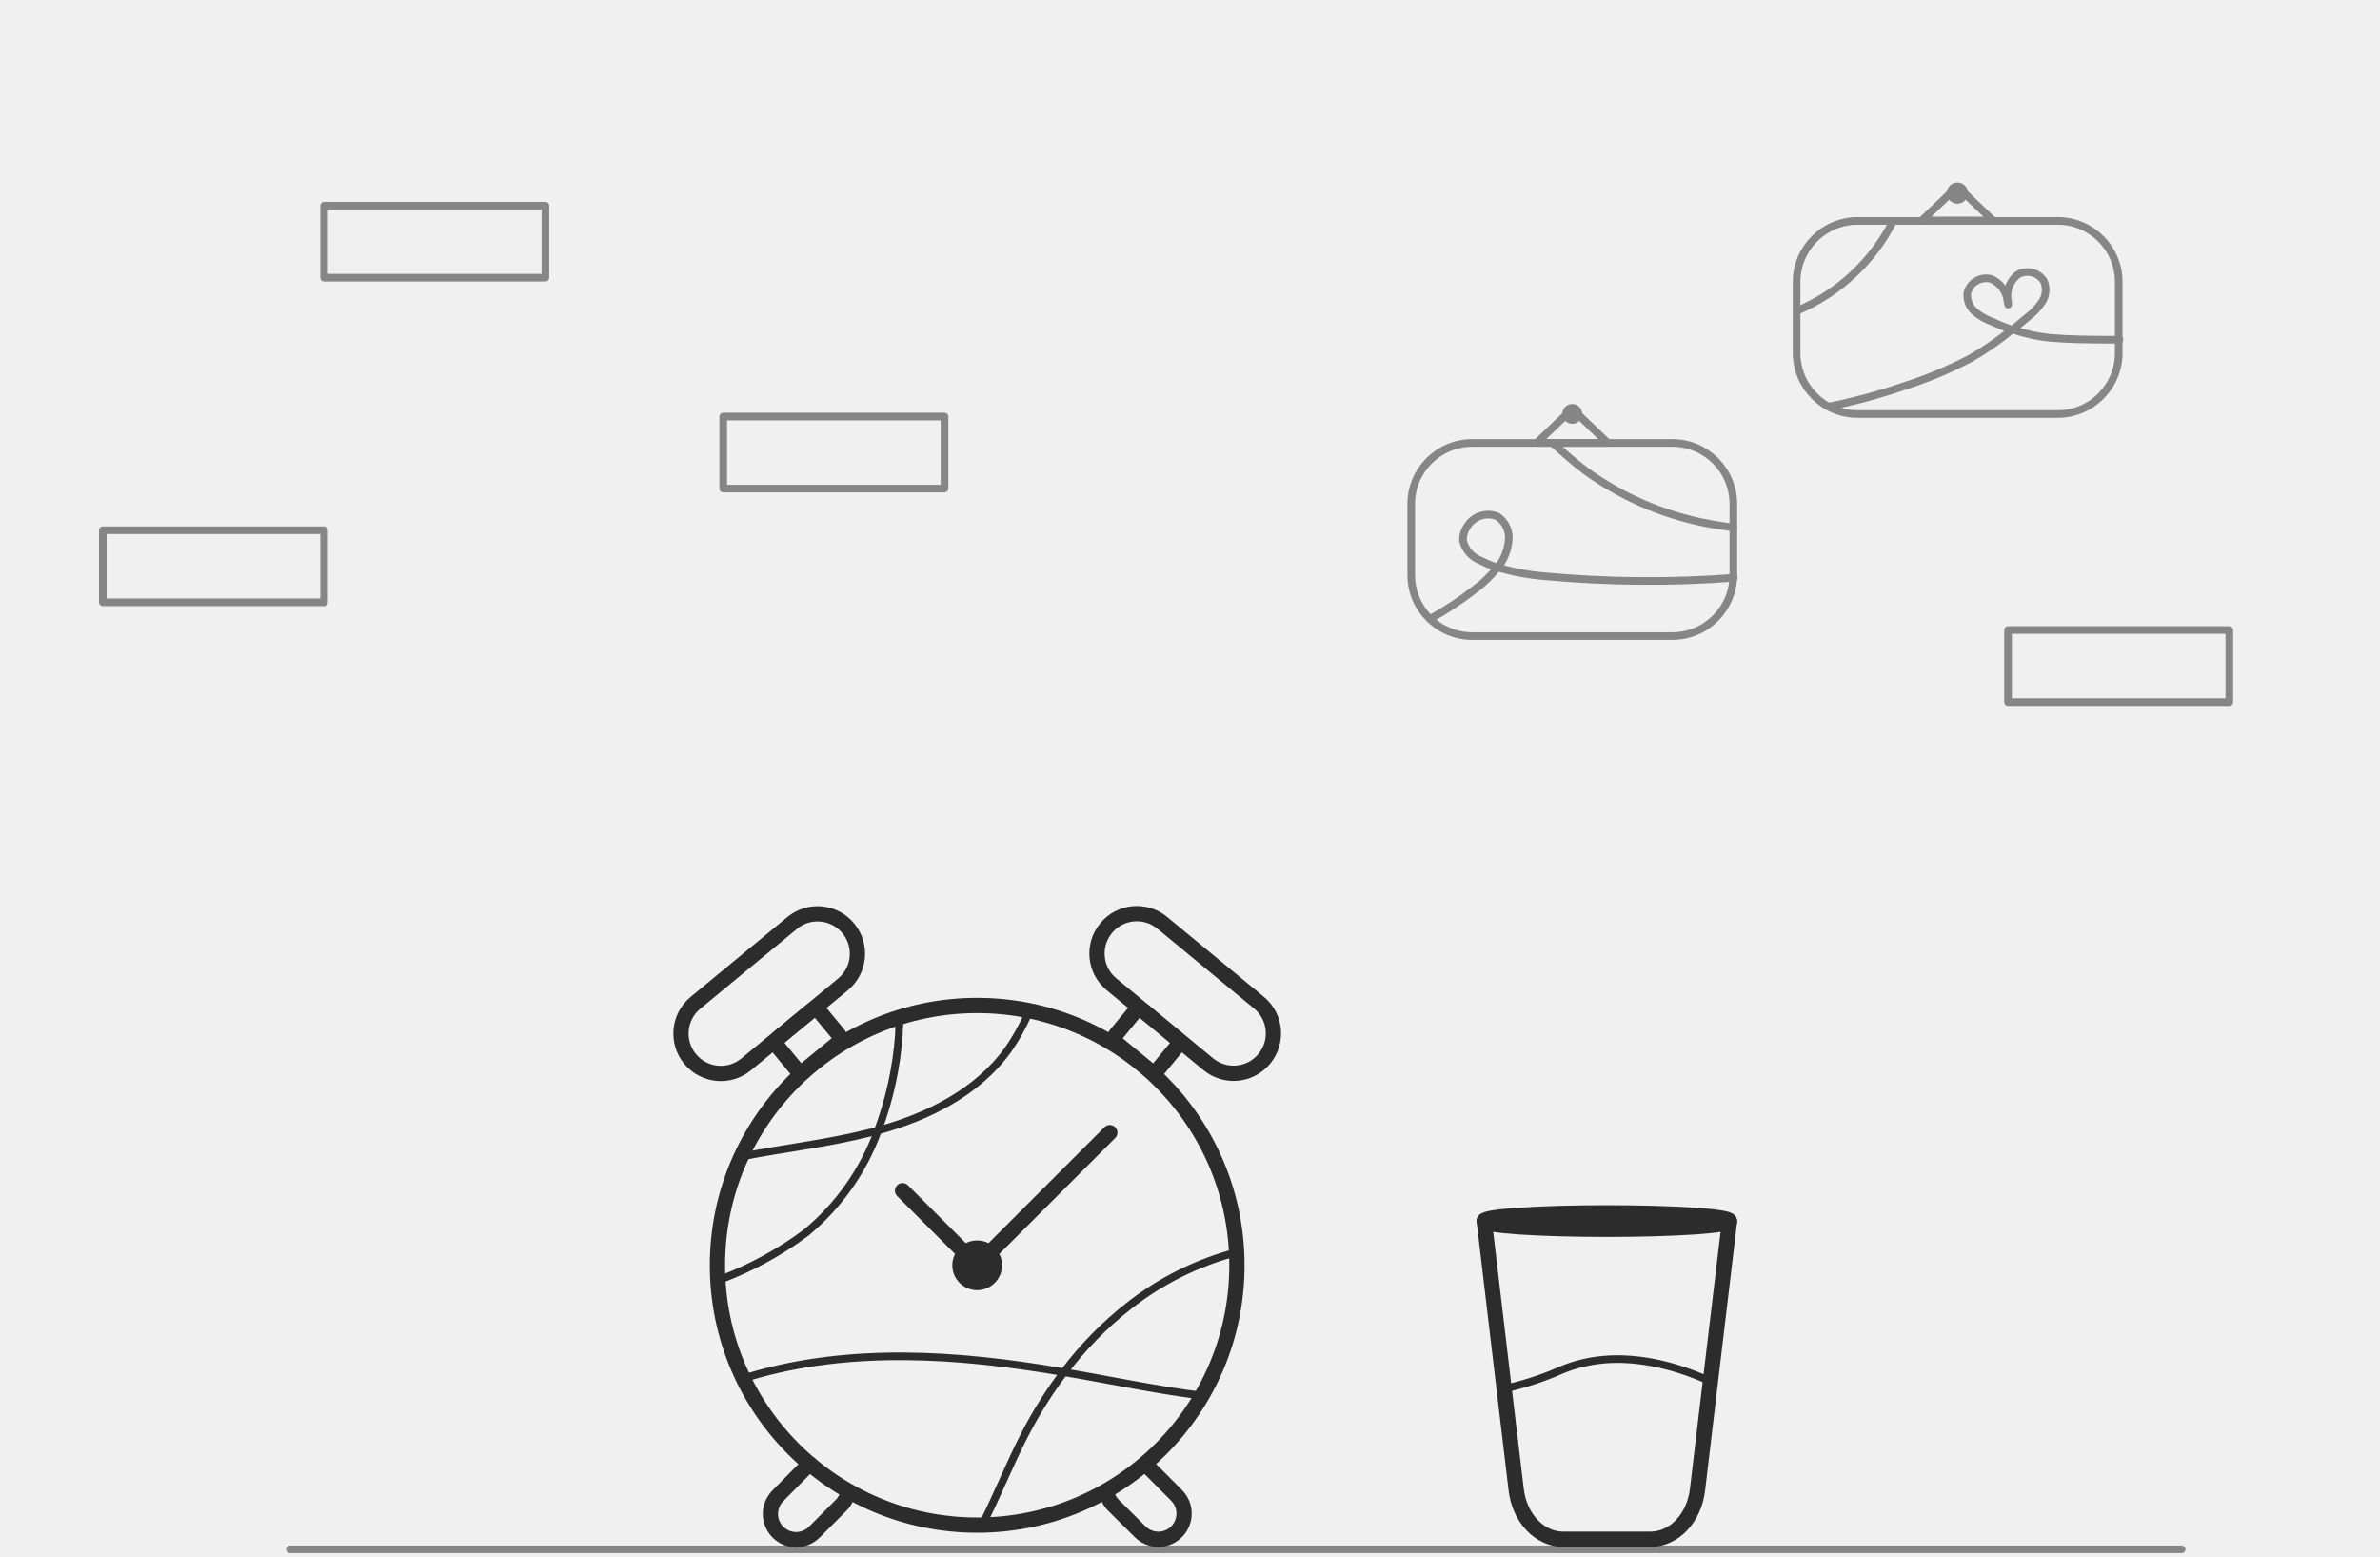
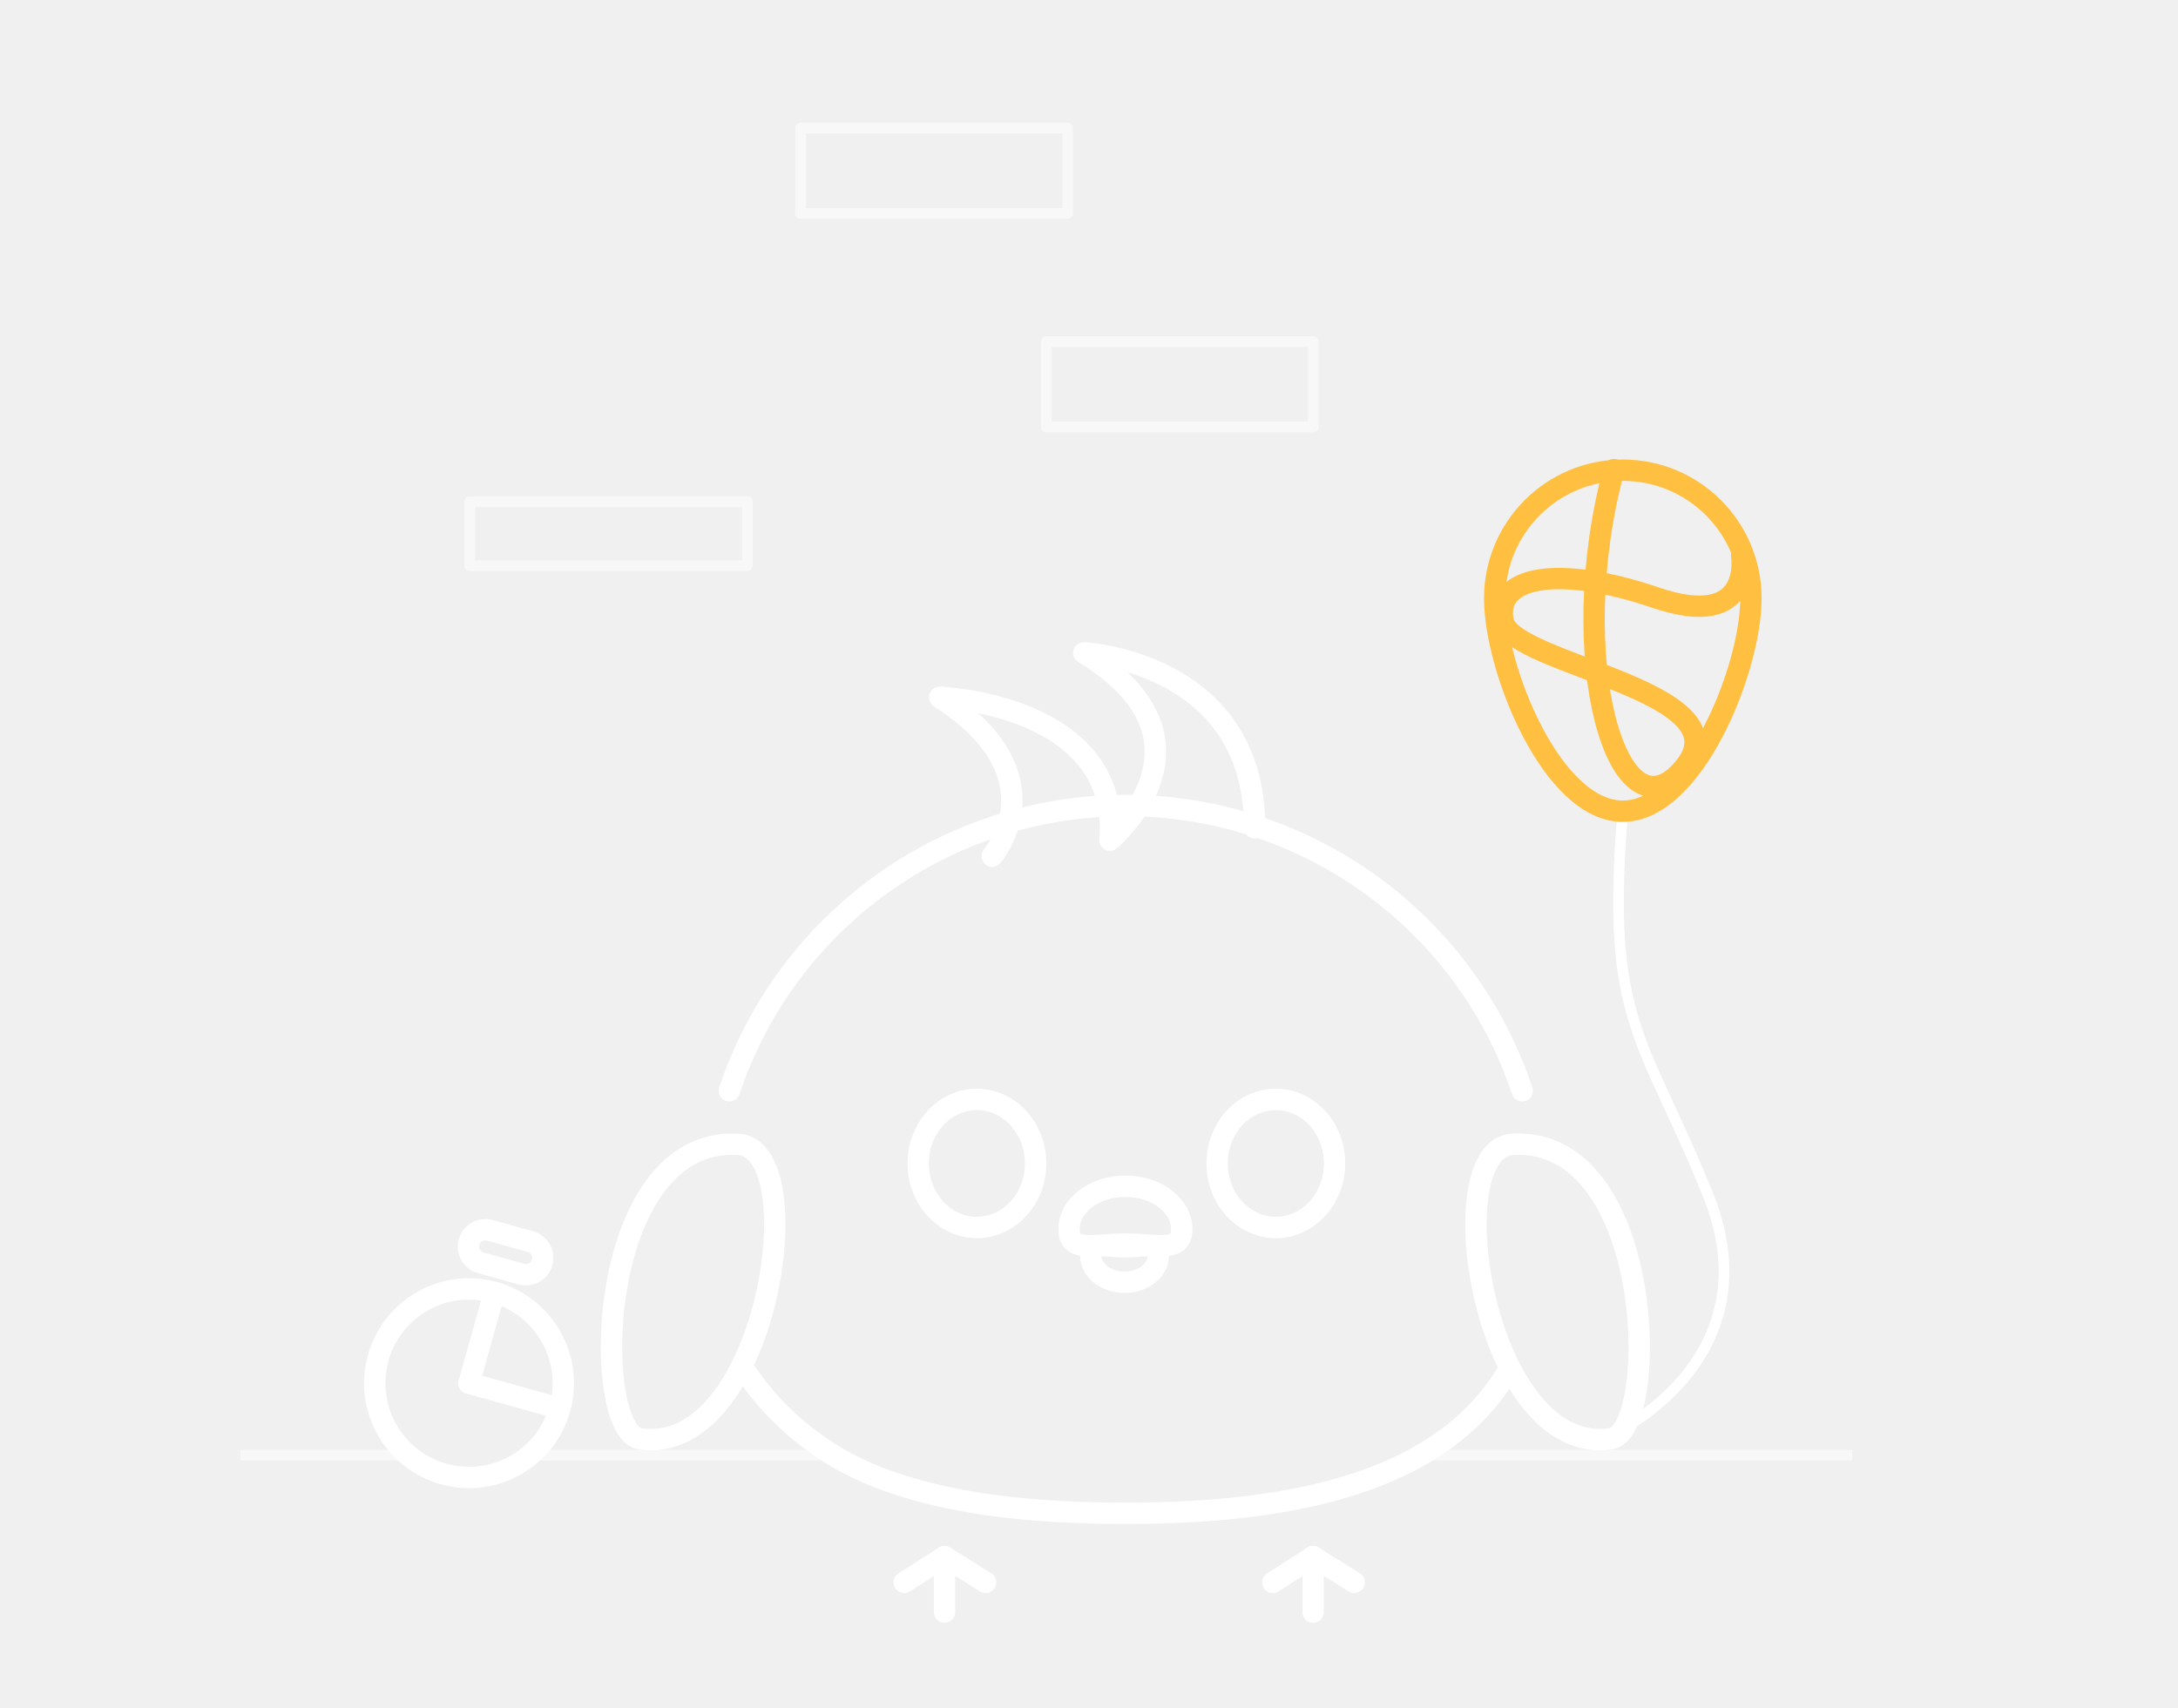
- <svg xmlns="http://www.w3.org/2000/svg" id="Order:_Pending" data-name="Order: Pending" width="312" height="204" viewBox="0 0 312 204">
-   <rect id="Container" width="312" height="204" fill="none" />
-   <line id="Floor" x2="248" transform="translate(38 203.04)" fill="none" stroke="#2c2c2c" stroke-linecap="round" stroke-linejoin="round" stroke-width="1" opacity="0.54" />
-   <g id="Details" transform="translate(-24)" opacity="0.54">
-     <g id="Well">
-       <rect id="Rectangle_2959" data-name="Rectangle 2959" width="29.01" height="9.44" transform="translate(287.24 82.57)" fill="none" stroke="#2c2c2c" stroke-linecap="round" stroke-linejoin="round" stroke-width="1" />
-       <rect id="Rectangle_2960" data-name="Rectangle 2960" width="29.01" height="9.44" transform="translate(37.48 69.49)" fill="none" stroke="#2c2c2c" stroke-linecap="round" stroke-linejoin="round" stroke-width="1" />
-       <rect id="Rectangle_2961" data-name="Rectangle 2961" width="29.01" height="9.44" transform="translate(66.49 26.95)" fill="none" stroke="#2c2c2c" stroke-linecap="round" stroke-linejoin="round" stroke-width="1" />
-       <rect id="Rectangle_2962" data-name="Rectangle 2962" width="29.01" height="9.44" transform="translate(118.81 54.591)" fill="none" stroke="#2c2c2c" stroke-linecap="round" stroke-linejoin="round" stroke-width="1" />
+ <svg xmlns="http://www.w3.org/2000/svg" width="204" height="160" viewBox="0 0 204 160">
+   <g id="Pending" transform="translate(-180 -60)">
+     <g id="Illustration" transform="translate(2.516 20.095)">
+       <rect id="Rectangle_2988" data-name="Rectangle 2988" width="26" height="6" transform="translate(221.484 86.905)" fill="none" stroke="#fff" stroke-linecap="round" stroke-linejoin="round" stroke-width="1" opacity="0.54" />
+       <rect id="Rectangle_2989" data-name="Rectangle 2989" width="25" height="8" transform="translate(275.484 71.905)" fill="none" stroke="#fff" stroke-linecap="round" stroke-linejoin="round" stroke-width="1" opacity="0.54" />
+       <rect id="Rectangle_2990" data-name="Rectangle 2990" width="25" height="8" transform="translate(252.484 51.905)" fill="none" stroke="#fff" stroke-linecap="round" stroke-linejoin="round" stroke-width="1" opacity="0.54" />
+       <path id="Path_11309" data-name="Path 11309" d="M255.063,14038H215" transform="translate(95.906 -13861.766)" fill="none" stroke="#fff" stroke-width="1" opacity="0.54" />
+       <path id="Path_11311" data-name="Path 11311" d="M230.484,14038H215" transform="translate(-15 -13861.766)" fill="none" stroke="#fff" stroke-width="1" opacity="0.54" />
+       <path id="Path_11328" data-name="Path 11328" d="M243.05,14038H215" transform="translate(12.097 -13861.766)" fill="none" stroke="#fff" stroke-width="1" opacity="0.54" />
+       <path id="Path_11312" data-name="Path 11312" d="M108.387,70.372C102.35,80.8,88.545,83.846,72.489,83.846c-8.711,0-16.76-.849-23.255-3.4a26.473,26.473,0,0,1-12.4-9.956" transform="translate(210.425 97.835)" fill="none" stroke="#fff" stroke-linecap="round" stroke-linejoin="round" stroke-width="2" />
+       <path id="Path_11313" data-name="Path 11313" d="M35.322,42.5a39.158,39.158,0,0,1,74.265,0" transform="translate(210.474 99.597)" fill="none" stroke="#fff" stroke-linecap="round" stroke-linejoin="round" stroke-width="2" />
+       <path id="Path_11314" data-name="Path 11314" d="M35.8,48.576c7.09.434,2.691,29.267-9.178,27.593C21.954,75.551,22.328,47.8,35.8,48.576Z" transform="translate(210.842 98.539)" fill="none" stroke="#fff" stroke-linecap="round" stroke-linejoin="round" stroke-width="2" />
+       <path id="Path_11315" data-name="Path 11315" d="M111,48.576c-7.1.434-2.692,29.267,9.177,27.593C124.84,75.551,124.466,47.8,111,48.576Z" transform="translate(208.143 98.539)" fill="none" stroke="#fff" stroke-linecap="round" stroke-linejoin="round" stroke-width="2" />
+       <line id="Line_91" data-name="Line 91" y2="5.197" transform="translate(300.474 185.74)" fill="none" stroke="#fff" stroke-linecap="round" stroke-linejoin="round" stroke-width="2" />
+       <line id="Line_92" data-name="Line 92" x1="3.761" y2="2.412" transform="translate(296.713 185.74)" fill="none" stroke="#fff" stroke-linecap="round" stroke-linejoin="round" stroke-width="2" />
+       <line id="Line_93" data-name="Line 93" x1="3.855" y1="2.412" transform="translate(300.474 185.74)" fill="none" stroke="#fff" stroke-linecap="round" stroke-linejoin="round" stroke-width="2" />
+       <line id="Line_94" data-name="Line 94" y2="5.197" transform="translate(265.952 185.74)" fill="none" stroke="#fff" stroke-linecap="round" stroke-linejoin="round" stroke-width="2" />
+       <line id="Line_95" data-name="Line 95" x1="3.77" y2="2.412" transform="translate(262.182 185.74)" fill="none" stroke="#fff" stroke-linecap="round" stroke-linejoin="round" stroke-width="2" />
+       <line id="Line_96" data-name="Line 96" x1="3.846" y1="2.412" transform="translate(265.953 185.74)" fill="none" stroke="#fff" stroke-linecap="round" stroke-linejoin="round" stroke-width="2" />
+       <path id="Path_11316" data-name="Path 11316" d="M78.758,56.667c0,2.224-2.369,1.384-5.281,1.384S68.2,58.9,68.2,56.667s2.36-4.033,5.281-4.033S78.758,54.443,78.758,56.667Z" transform="translate(209.413 98.407)" fill="none" stroke="#fff" stroke-linecap="round" stroke-linejoin="round" stroke-width="2" />
+       <path id="Path_11317" data-name="Path 11317" d="M70.31,59.34c0-1.367,1.416-.849,3.156-.849s3.156-.518,3.156.849-1.416,2.471-3.156,2.471S70.31,60.7,70.31,59.34Z" transform="translate(209.345 98.222)" fill="none" stroke="#fff" stroke-linecap="round" stroke-linejoin="round" stroke-width="2" />
+       <path id="Path_11320" data-name="Path 11320" d="M60.6,20.044s6.5-7.514-4.916-14.883c0,0,16.981.611,15.946,13.389,0,0,11.035-9.34-2.454-17.55,0,0,16.038.781,16,16.386" transform="translate(209.817 100.072)" fill="none" stroke="#fff" stroke-linecap="round" stroke-linejoin="round" stroke-width="2" />
+       <path id="Path_11326" data-name="Path 11326" d="M12.206,62.9A8.831,8.831,0,1,1,1.327,69.034,8.831,8.831,0,0,1,12.206,62.9Z" transform="translate(211.581 98.087)" fill="none" stroke="#fff" stroke-linecap="round" stroke-linejoin="round" stroke-width="2" />
+       <line id="Line_97" data-name="Line 97" x2="8.507" y2="2.372" transform="translate(221.414 169.492)" fill="none" stroke="#fff" stroke-linecap="round" stroke-linejoin="round" stroke-width="2" />
+       <line id="Line_98" data-name="Line 98" y1="8.507" x2="2.372" transform="translate(221.414 160.985)" fill="none" stroke="#fff" stroke-linecap="round" stroke-linejoin="round" stroke-width="2" />
+       <path id="Path_11327" data-name="Path 11327" d="M15.024,61l-3.8-1.06a1.579,1.579,0,0,1,.848-3.042l3.8,1.06A1.579,1.579,0,1,1,15.024,61Z" transform="translate(211.288 98.271)" fill="none" stroke="#fff" stroke-linecap="round" stroke-linejoin="round" stroke-width="2" />
+       <ellipse id="Ellipse_113" data-name="Ellipse 113" cx="5.5" cy="6" rx="5.5" ry="6" transform="translate(291.484 142.905)" fill="none" stroke="#fff" stroke-linecap="round" stroke-linejoin="round" stroke-width="2" />
+       <ellipse id="Ellipse_114" data-name="Ellipse 114" cx="5.5" cy="6" rx="5.5" ry="6" transform="translate(263.484 142.905)" fill="none" stroke="#fff" stroke-linecap="round" stroke-linejoin="round" stroke-width="2" />
+       <path id="Path_11329" data-name="Path 11329" d="M207,14047.8s13.956-6.931,8-21.8-9.685-16-8-36" transform="translate(122.484 -13874.095)" fill="rgba(0,0,0,0)" stroke="#fff" stroke-linecap="round" stroke-linejoin="round" stroke-width="1" />
+       <path id="Path_11330" data-name="Path 11330" d="M12,0A12,12,0,0,1,24,12c0,6.627-5.373,19.949-12,19.949S0,18.627,0,12A12,12,0,0,1,12,0Z" transform="translate(317.484 83.956)" fill="rgba(0,0,0,0)" stroke="#ffbf40" stroke-linecap="round" stroke-linejoin="round" stroke-width="2" />
+       <path id="Path_11331" data-name="Path 11331" d="M218.126,13966s1.219,7.142-8.023,4-15.143-2.009-14.319,2.174,23.079,6.509,16.9,13.826-11.24-10.416-6.525-28" transform="translate(122.484 -13874.095)" fill="rgba(0,0,0,0)" stroke="#ffbf40" stroke-linecap="round" stroke-linejoin="round" stroke-width="2" />
    </g>
-     <g id="Portrait" transform="translate(-9.81 -0.55)">
-       <rect id="Rectangle_2957" data-name="Rectangle 2957" width="42.23" height="25.31" rx="8" transform="translate(269.33 29.5)" fill="none" stroke="#2c2c2c" stroke-linecap="round" stroke-linejoin="round" stroke-width="1" />
-       <path id="Path_11119" data-name="Path 11119" d="M282,29.5a25.1,25.1,0,0,1-12.63,11.79" fill="none" stroke="#2c2c2c" stroke-linecap="round" stroke-linejoin="round" stroke-width="1" />
-       <path id="Path_11120" data-name="Path 11120" d="M273.52,53.84a77.742,77.742,0,0,0,9.71-2.62,55.21,55.21,0,0,0,8.82-3.66,39.319,39.319,0,0,0,5.52-3.81,23.955,23.955,0,0,1-2.49-1,7.79,7.79,0,0,1-2.37-1.33,2.88,2.88,0,0,1-1-2.43,2.53,2.53,0,0,1,3.1-1.89A3.6,3.6,0,0,1,297,40.22l.06.25h0v-.28a3.6,3.6,0,0,1,1.19-3.6,2.52,2.52,0,0,1,3.53.87,2.88,2.88,0,0,1-.25,2.62,8,8,0,0,1-1.87,2c-.66.56-1.34,1.11-2,1.66a21.59,21.59,0,0,0,4.95,1.09c2.39.2,4.78.23,7.18.24h1.86" fill="none" stroke="#2c2c2c" stroke-linecap="round" stroke-linejoin="round" stroke-width="1" />
-       <path id="Path_11121" data-name="Path 11121" d="M290.41,25l-4.66,4.45h9.32Z" fill="none" stroke="#2c2c2c" stroke-linecap="round" stroke-linejoin="round" stroke-width="1" />
-       <circle id="Ellipse_85" data-name="Ellipse 85" cx="0.89" cy="0.89" r="0.89" transform="translate(289.52 24.96)" fill="none" stroke="#2c2c2c" stroke-linecap="round" stroke-linejoin="round" stroke-width="1" />
-       <circle id="Ellipse_86" data-name="Ellipse 86" cx="1.3" cy="1.3" r="1.3" transform="translate(289.11 24.55)" fill="#2c2c2c" />
-     </g>
-     <g id="portrait-2" data-name="portrait" transform="translate(-9.81 -0.55)">
-       <rect id="Rectangle_2958" data-name="Rectangle 2958" width="42.23" height="25.31" rx="8" transform="translate(218.81 58.6)" fill="none" stroke="#2c2c2c" stroke-linecap="round" stroke-linejoin="round" stroke-width="1" />
-       <path id="Path_11122" data-name="Path 11122" d="M221.26,81.67a44.559,44.559,0,0,0,5.86-3.86,15.689,15.689,0,0,0,3-2.89,13.19,13.19,0,0,1-2.24-.92,3.67,3.67,0,0,1-2.28-2.61,2.86,2.86,0,0,1,.48-1.74,3.235,3.235,0,0,1,4-1.44,3.34,3.34,0,0,1,1.49,3.3,6.65,6.65,0,0,1-1.41,3.41,30.149,30.149,0,0,0,6.06,1.14,147.641,147.641,0,0,0,24.88.21" fill="none" stroke="#2c2c2c" stroke-linecap="round" stroke-linejoin="round" stroke-width="1" />
-       <path id="Path_11123" data-name="Path 11123" d="M237.34,58.6c1.42,1.26,2.83,2.53,4.35,3.67A40,40,0,0,0,259.1,69.4c.65.1,1.3.21,1.94.29" fill="none" stroke="#2c2c2c" stroke-linecap="round" stroke-linejoin="round" stroke-width="1" />
-       <path id="Path_11124" data-name="Path 11124" d="M239.92,54.15l-4.66,4.45h9.32Z" fill="none" stroke="#2c2c2c" stroke-linecap="round" stroke-linejoin="round" stroke-width="1" />
-       <circle id="Ellipse_87" data-name="Ellipse 87" cx="1.3" cy="1.3" r="1.3" transform="translate(238.62 53.49)" fill="#2c2c2c" />
-     </g>
-   </g>
-   <g id="Pending" transform="translate(-14)">
-     <g id="Clock">
-       <path id="Path_11126" data-name="Path 11126" d="M120.24,191.93a3.859,3.859,0,0,0-.81.6L116,196a3.373,3.373,0,1,0,4.77,4.77l3.41-3.42a3.34,3.34,0,0,0,1-1.86" fill="none" stroke="#2c2c2c" stroke-linecap="round" stroke-linejoin="round" stroke-width="2" />
-       <path id="Path_11125" data-name="Path 11125" d="M164,191.93a3.86,3.86,0,0,1,.81.6l3.41,3.42a3.373,3.373,0,1,1-4.77,4.77L160,197.3a3.34,3.34,0,0,1-.95-1.86" fill="none" stroke="#2c2c2c" stroke-linecap="round" stroke-linejoin="round" stroke-width="2" />
-       <circle id="Ellipse_88" data-name="Ellipse 88" cx="34.05" cy="34.05" r="34.05" transform="translate(108.05 131.77)" fill="none" stroke="#2c2c2c" stroke-linecap="round" stroke-linejoin="round" stroke-width="2" />
-       <rect id="Rectangle_2964" data-name="Rectangle 2964" width="7.16" height="5.48" rx="0.82" transform="translate(163.263 131.979) rotate(39.54)" fill="none" stroke="#2c2c2c" stroke-linecap="round" stroke-linejoin="round" stroke-width="2" />
-       <rect id="Rectangle_2966" data-name="Rectangle 2966" width="7.16" height="5.48" rx="0.82" transform="translate(124.435 136.19) rotate(140.46)" fill="none" stroke="#2c2c2c" stroke-linecap="round" stroke-linejoin="round" stroke-width="2" />
-       <line id="Line_31" data-name="Line 31" y1="17.39" x2="17.39" transform="translate(142.1 148.43)" fill="none" stroke="#2c2c2c" stroke-linecap="round" stroke-linejoin="round" stroke-width="2" />
-       <line id="Line_32" data-name="Line 32" x1="9.78" y1="9.78" transform="translate(132.32 156.04)" fill="none" stroke="#2c2c2c" stroke-linecap="round" stroke-linejoin="round" stroke-width="2" />
-       <path id="Path_11127" data-name="Path 11127" d="M176.11,164.11a38.74,38.74,0,0,0-14.09,7,46.51,46.51,0,0,0-8.55,8.73,56.439,56.439,0,0,0-5.14,8.18c-2,3.87-3.61,8-5.59,11.86" fill="none" stroke="#2c2c2c" stroke-linecap="round" stroke-linejoin="round" stroke-width="1" />
-       <path id="Path_11128" data-name="Path 11128" d="M111.44,180.66l1-.31c13.1-3.85,27.14-2.88,40.6-.59l.41.07c6,1,12,2.32,18.1,3.07" fill="none" stroke="#2c2c2c" stroke-linecap="round" stroke-linejoin="round" stroke-width="1" />
-       <path id="Path_11129" data-name="Path 11129" d="M111.16,151.58c5.69-1.12,11.49-1.75,17.11-3.2l.82-.22c6.58-1.81,13-5,17-10.51a26.829,26.829,0,0,0,2.86-5.2" fill="none" stroke="#2c2c2c" stroke-linecap="round" stroke-linejoin="round" stroke-width="1" />
-       <path id="Path_11130" data-name="Path 11130" d="M108.1,167.82l.44-.18a45.7,45.7,0,0,0,11.12-6.09,31.07,31.07,0,0,0,9.43-13.39,45,45,0,0,0,2.75-12.55c0-.77.1-1.54.14-2.32" fill="none" stroke="#2c2c2c" stroke-linecap="round" stroke-linejoin="round" stroke-width="1" />
-       <rect id="Rectangle_2963" data-name="Rectangle 2963" width="26.89" height="10.45" rx="5.22" transform="translate(162.33 117.608) rotate(39.54)" fill="none" stroke="#2c2c2c" stroke-linecap="round" stroke-linejoin="round" stroke-width="2" />
-       <rect id="Rectangle_2965" data-name="Rectangle 2965" width="26.89" height="10.45" rx="5.22" transform="translate(101.142 134.749) rotate(-39.54)" fill="none" stroke="#2c2c2c" stroke-linecap="round" stroke-linejoin="round" stroke-width="2" />
-       <circle id="Ellipse_89" data-name="Ellipse 89" cx="3.26" cy="3.26" r="3.26" transform="translate(138.84 162.56)" fill="#2c2c2c" />
-     </g>
-     <g id="Glass">
-       <path id="Path_11131" data-name="Path 11131" d="M211.18,182a39.179,39.179,0,0,0,7.56-2.48c7-2.9,14.46-.78,19.48,1.51" fill="none" stroke="#2c2c2c" stroke-linecap="round" stroke-linejoin="round" stroke-width="1" />
-       <ellipse id="Ellipse_90" data-name="Ellipse 90" cx="16.08" cy="1.08" rx="16.08" ry="1.08" transform="translate(208.57 158.94)" fill="#2c2c2c" stroke="#2c2c2c" stroke-linecap="round" stroke-linejoin="round" stroke-width="2" />
-       <path id="Path_11132" data-name="Path 11132" d="M208.57,160h0l2.61,22,1.58,13.23c.44,3.73,3.07,6.49,6.17,6.49h11.43c3.1,0,5.73-2.76,6.17-6.49l1.69-14.2,2.5-20.94" fill="none" stroke="#2c2c2c" stroke-linecap="round" stroke-linejoin="round" stroke-width="2" />
-     </g>
+     <rect id="Rectangle_2993" data-name="Rectangle 2993" width="204" height="160" transform="translate(180 60)" fill="none" />
  </g>
</svg>
